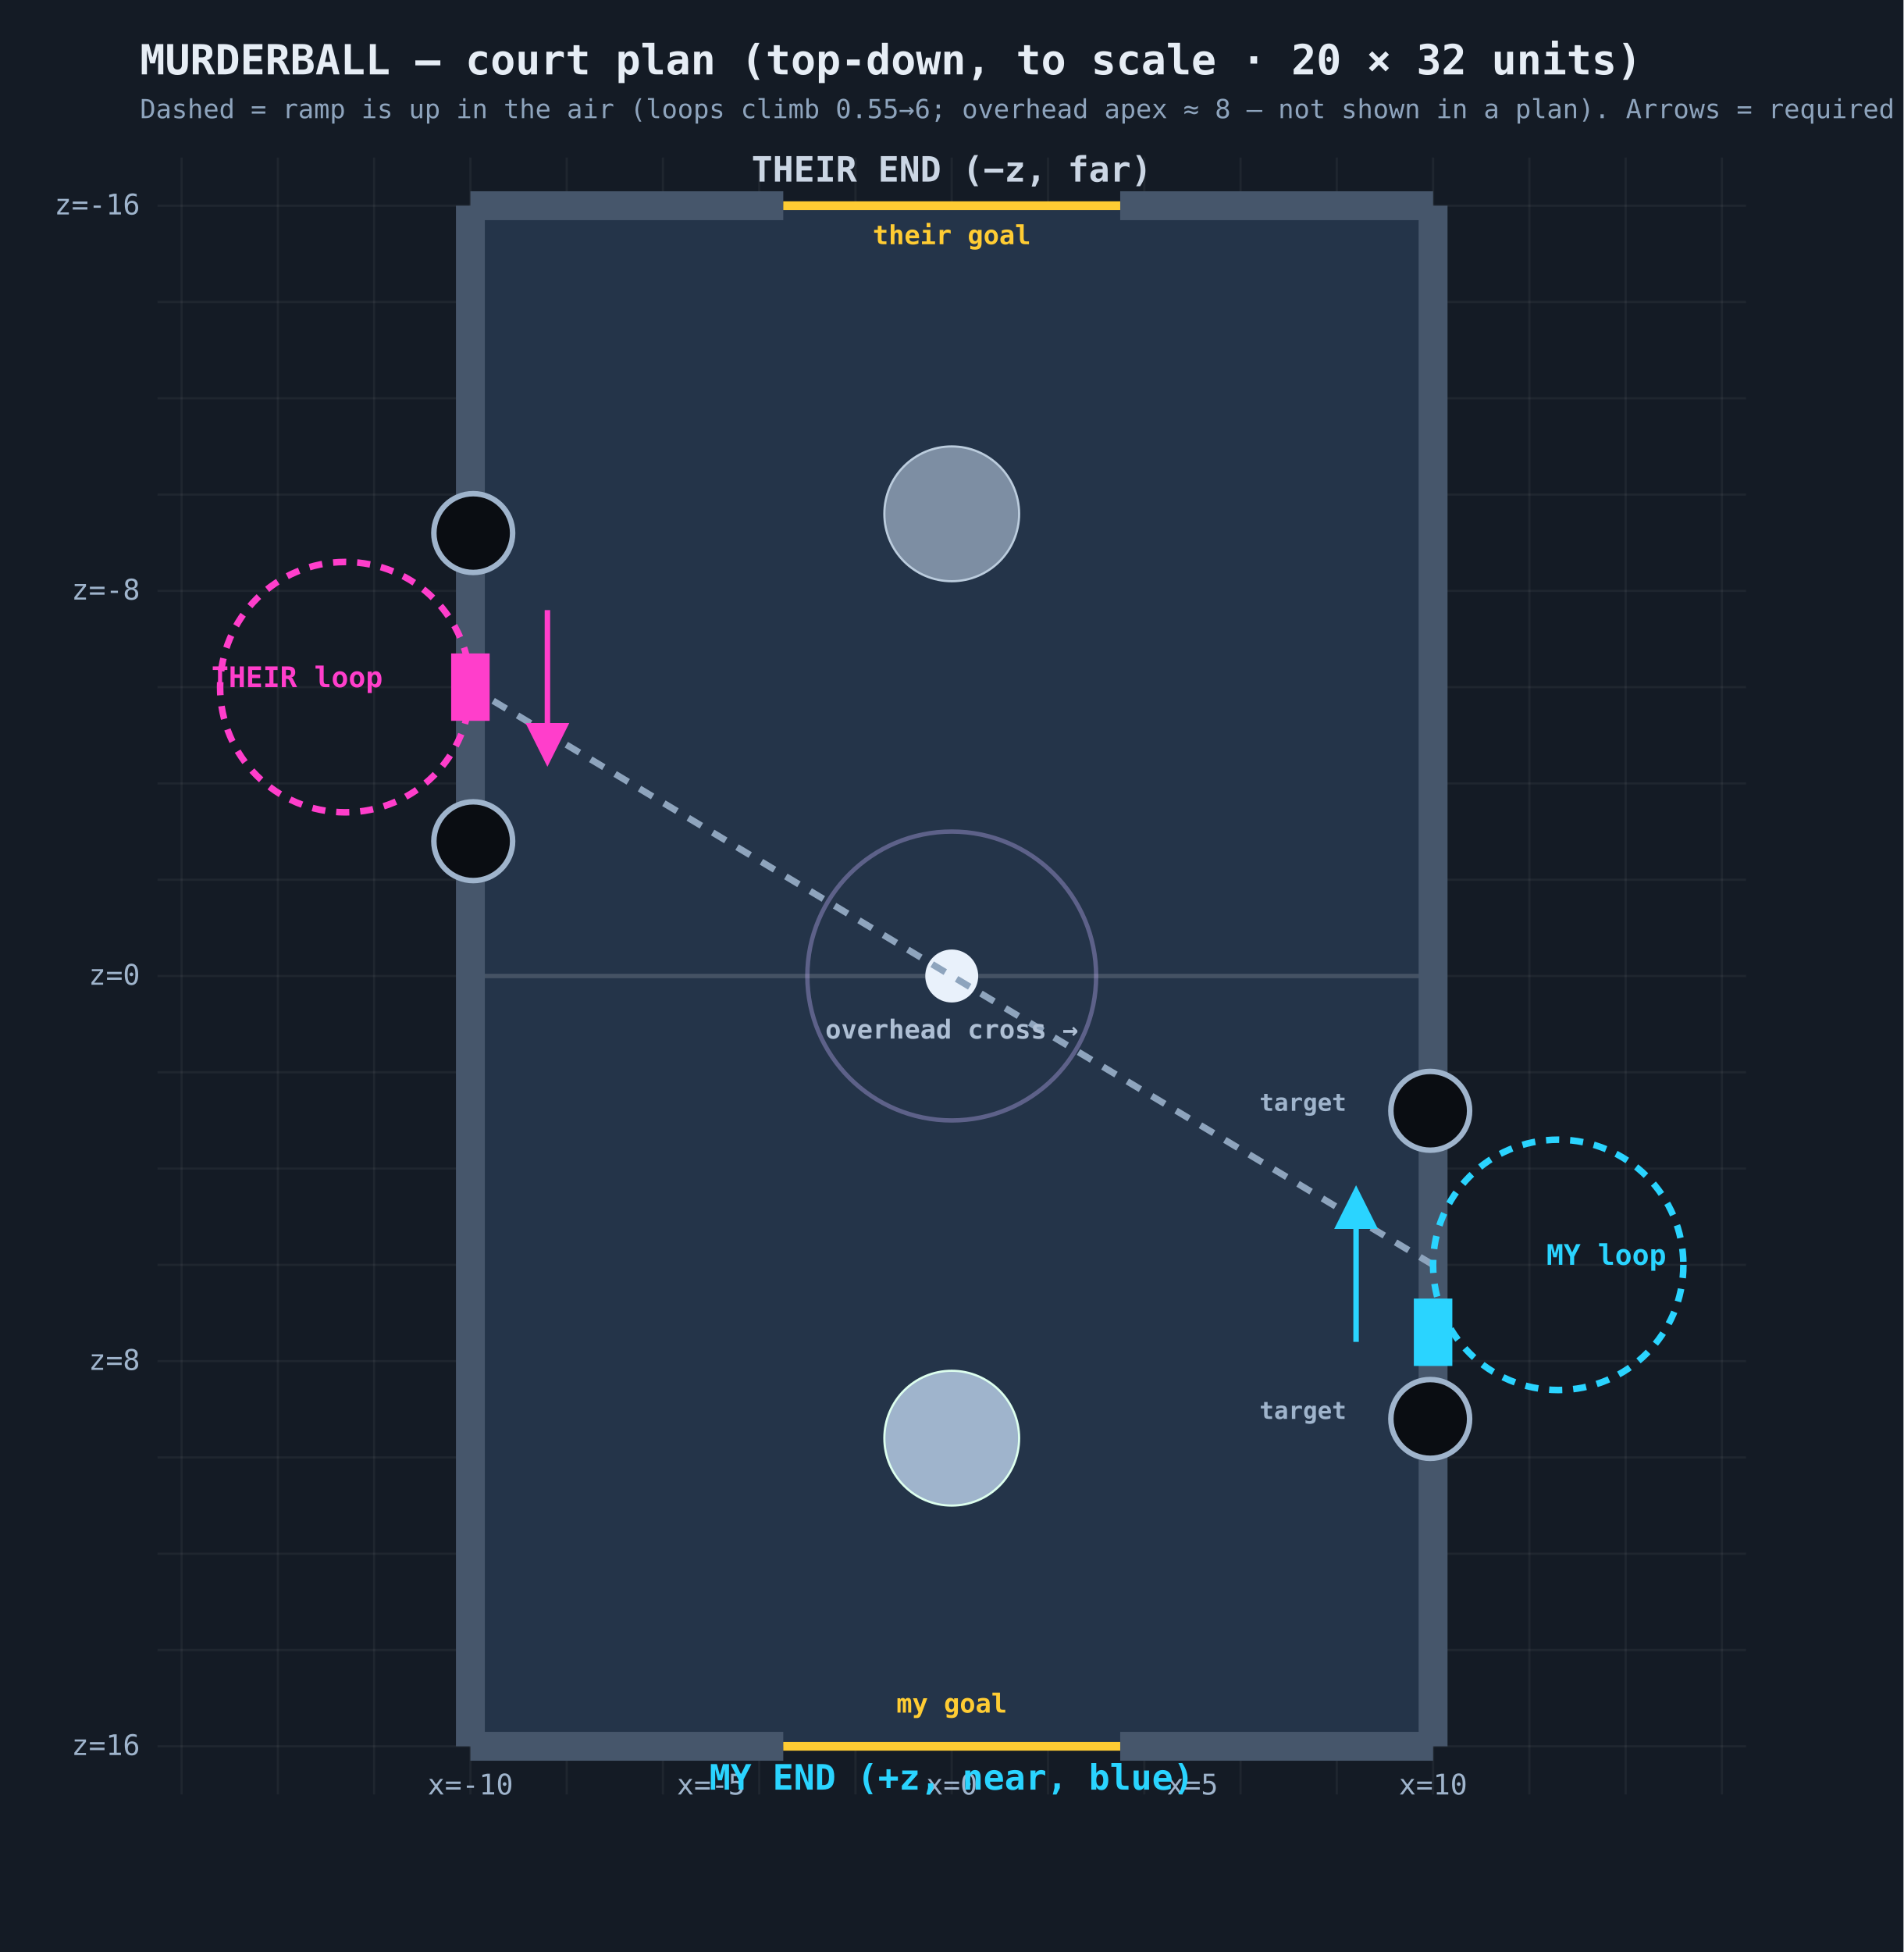
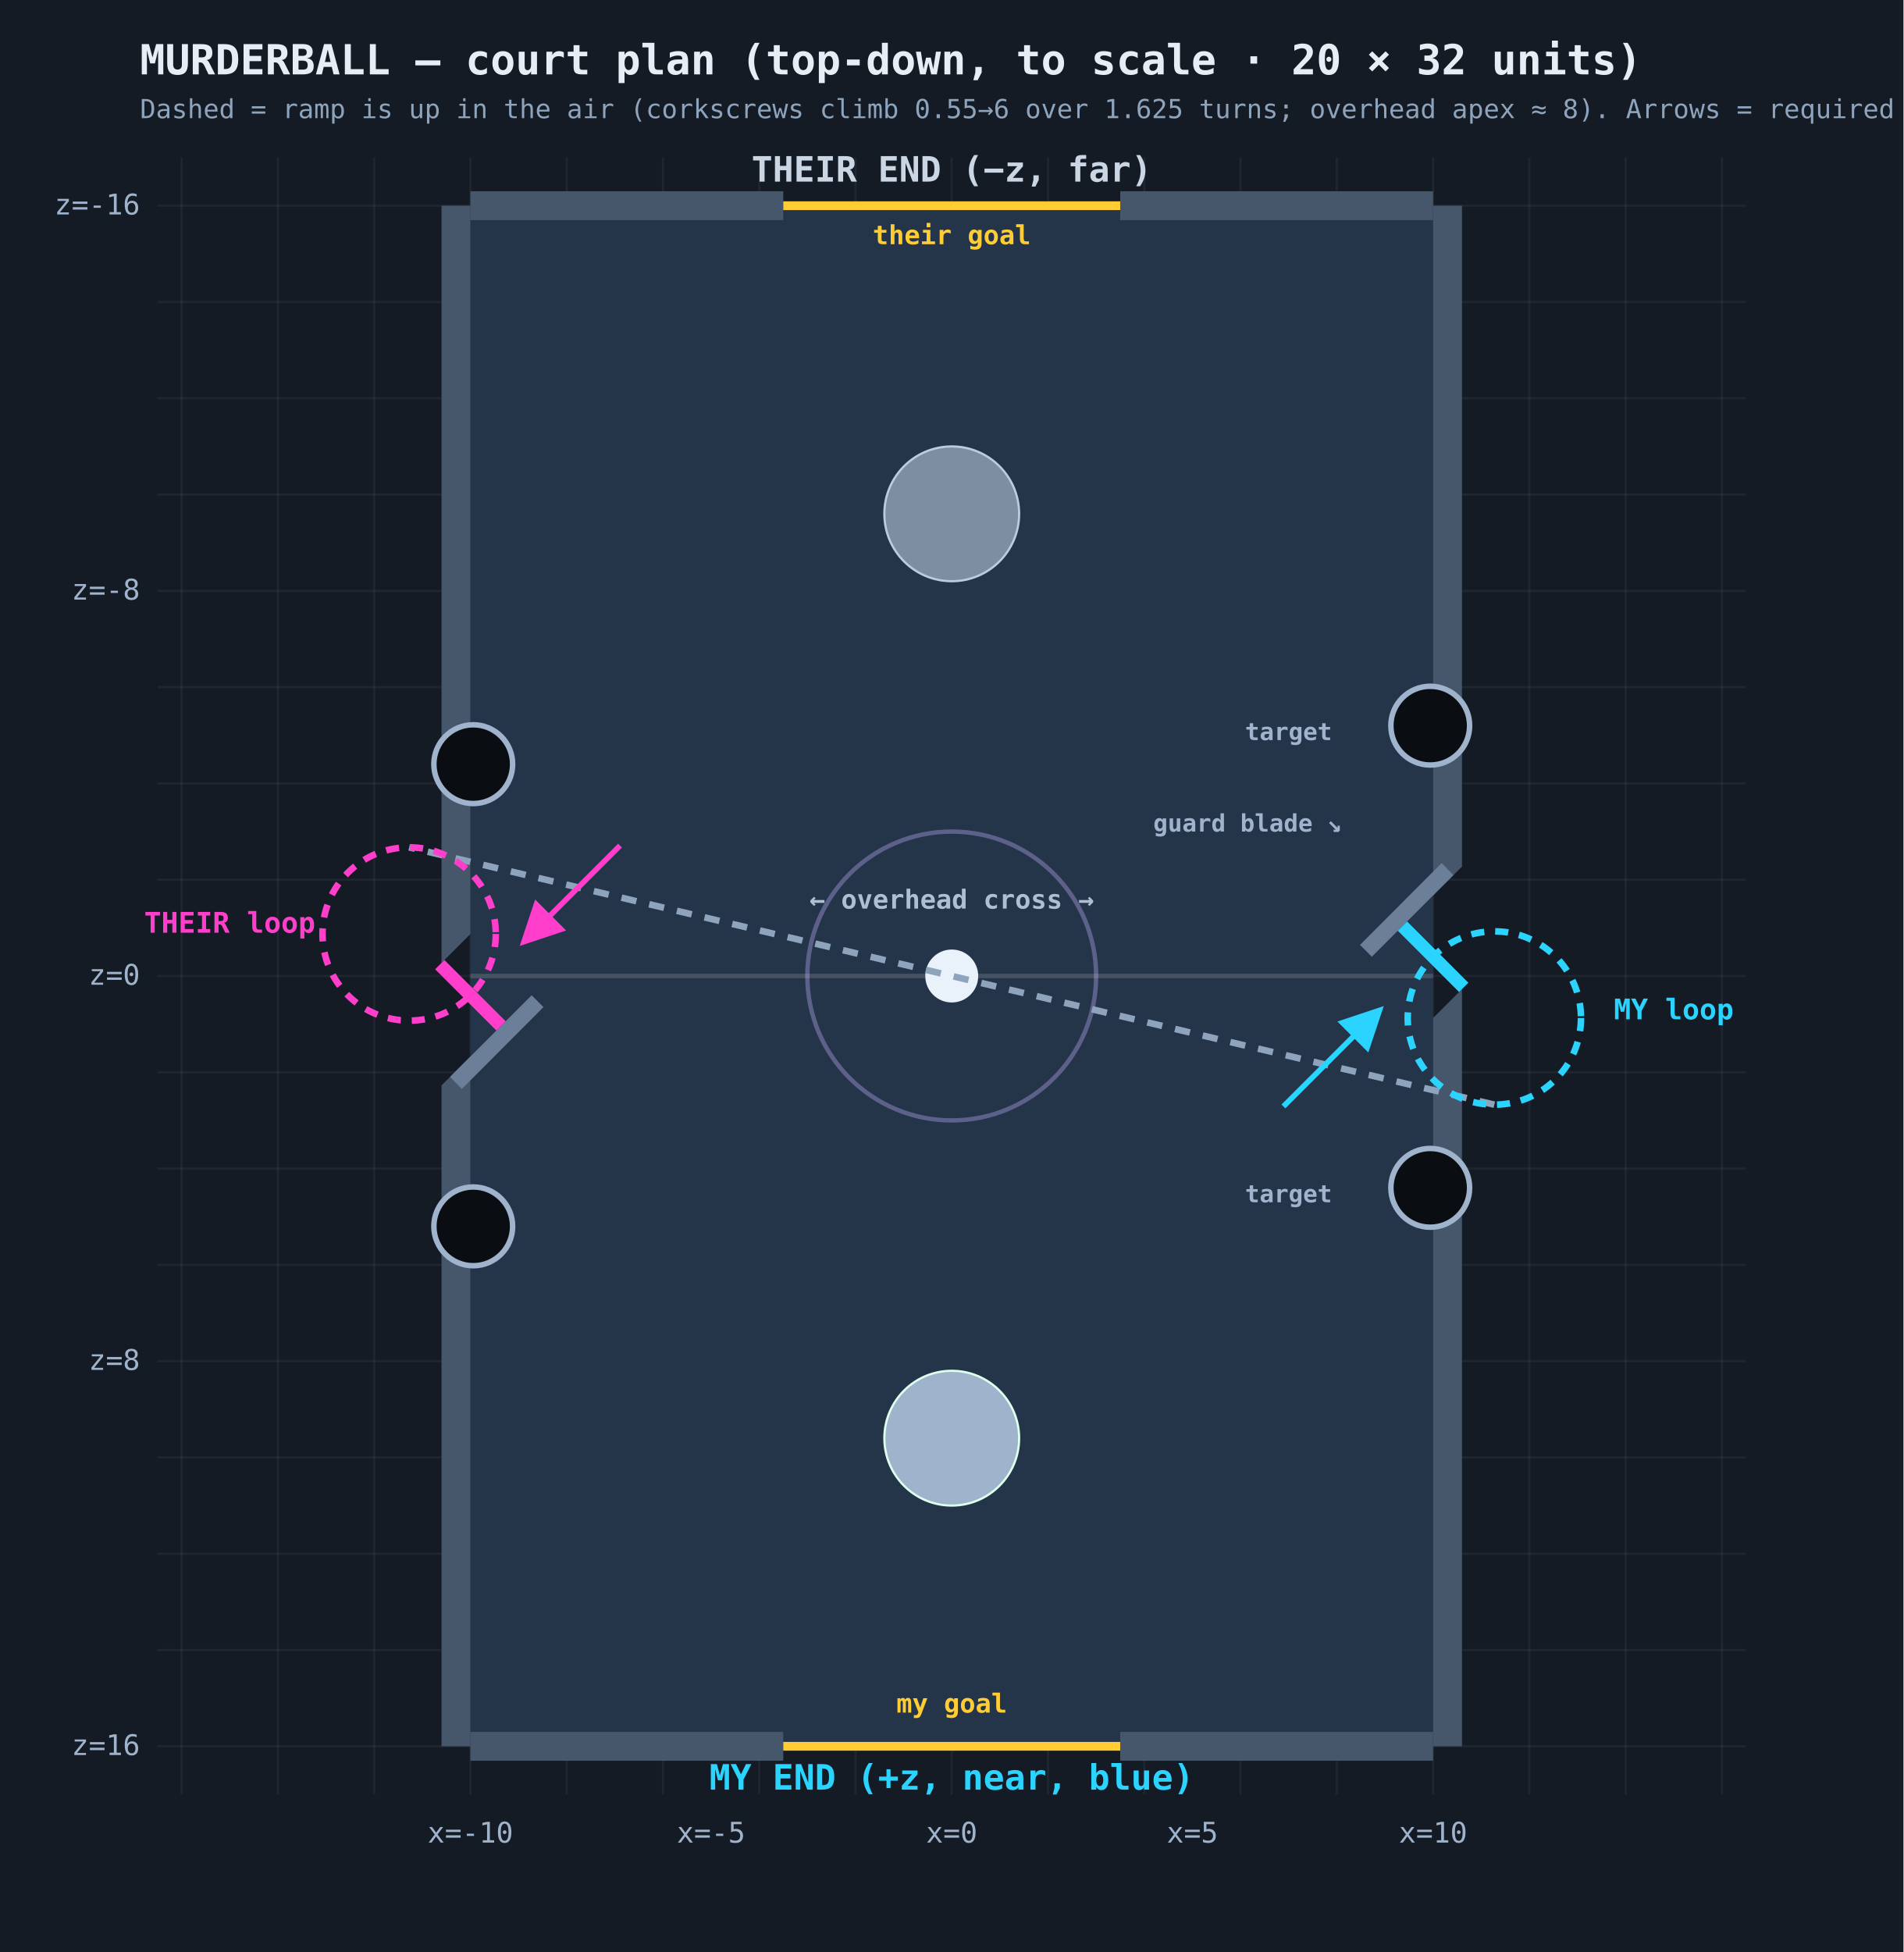
<svg xmlns="http://www.w3.org/2000/svg" width="870" height="892" viewBox="0 0 870 892" font-family="ui-monospace, Menlo, monospace">
  <rect x="0" y="0" width="870" height="892" fill="#141b25" />
  <line x1="83.0" y1="72.0" x2="83.0" y2="820.0" stroke="rgba(255,255,255,0.05)" />
  <line x1="127.0" y1="72.0" x2="127.0" y2="820.0" stroke="rgba(255,255,255,0.05)" />
  <line x1="171.0" y1="72.0" x2="171.0" y2="820.0" stroke="rgba(255,255,255,0.05)" />
  <line x1="215.0" y1="72.0" x2="215.0" y2="820.0" stroke="rgba(255,255,255,0.05)" />
  <line x1="259.0" y1="72.0" x2="259.0" y2="820.0" stroke="rgba(255,255,255,0.05)" />
  <line x1="303.0" y1="72.0" x2="303.0" y2="820.0" stroke="rgba(255,255,255,0.05)" />
  <line x1="347.0" y1="72.0" x2="347.0" y2="820.0" stroke="rgba(255,255,255,0.05)" />
  <line x1="391.0" y1="72.0" x2="391.0" y2="820.0" stroke="rgba(255,255,255,0.05)" />
  <line x1="435.0" y1="72.0" x2="435.0" y2="820.0" stroke="rgba(255,255,255,0.05)" />
  <line x1="479.0" y1="72.0" x2="479.0" y2="820.0" stroke="rgba(255,255,255,0.05)" />
  <line x1="523.0" y1="72.0" x2="523.0" y2="820.0" stroke="rgba(255,255,255,0.05)" />
  <line x1="567.0" y1="72.0" x2="567.0" y2="820.0" stroke="rgba(255,255,255,0.05)" />
  <line x1="611.0" y1="72.0" x2="611.0" y2="820.0" stroke="rgba(255,255,255,0.05)" />
  <line x1="655.0" y1="72.0" x2="655.0" y2="820.0" stroke="rgba(255,255,255,0.05)" />
  <line x1="699.0" y1="72.0" x2="699.0" y2="820.0" stroke="rgba(255,255,255,0.05)" />
  <line x1="743.0" y1="72.0" x2="743.0" y2="820.0" stroke="rgba(255,255,255,0.05)" />
  <line x1="787.0" y1="72.0" x2="787.0" y2="820.0" stroke="rgba(255,255,255,0.05)" />
  <line x1="72.0" y1="94.0" x2="798.0" y2="94.0" stroke="rgba(255,255,255,0.05)" />
  <line x1="72.0" y1="138.0" x2="798.0" y2="138.0" stroke="rgba(255,255,255,0.05)" />
  <line x1="72.0" y1="182.0" x2="798.0" y2="182.0" stroke="rgba(255,255,255,0.05)" />
  <line x1="72.0" y1="226.0" x2="798.0" y2="226.0" stroke="rgba(255,255,255,0.05)" />
  <line x1="72.0" y1="270.0" x2="798.0" y2="270.0" stroke="rgba(255,255,255,0.05)" />
  <line x1="72.0" y1="314.0" x2="798.0" y2="314.0" stroke="rgba(255,255,255,0.05)" />
  <line x1="72.0" y1="358.0" x2="798.0" y2="358.0" stroke="rgba(255,255,255,0.05)" />
  <line x1="72.0" y1="402.0" x2="798.0" y2="402.0" stroke="rgba(255,255,255,0.05)" />
  <line x1="72.0" y1="446.0" x2="798.0" y2="446.0" stroke="rgba(255,255,255,0.05)" />
  <line x1="72.0" y1="490.0" x2="798.0" y2="490.0" stroke="rgba(255,255,255,0.05)" />
  <line x1="72.0" y1="534.0" x2="798.0" y2="534.0" stroke="rgba(255,255,255,0.05)" />
  <line x1="72.0" y1="578.0" x2="798.0" y2="578.0" stroke="rgba(255,255,255,0.05)" />
  <line x1="72.0" y1="622.0" x2="798.0" y2="622.0" stroke="rgba(255,255,255,0.05)" />
  <line x1="72.0" y1="666.0" x2="798.0" y2="666.0" stroke="rgba(255,255,255,0.05)" />
  <line x1="72.0" y1="710.0" x2="798.0" y2="710.0" stroke="rgba(255,255,255,0.05)" />
  <line x1="72.0" y1="754.0" x2="798.0" y2="754.0" stroke="rgba(255,255,255,0.05)" />
  <line x1="72.0" y1="798.0" x2="798.0" y2="798.0" stroke="rgba(255,255,255,0.05)" />
  <rect x="215.0" y="94.0" width="440.0" height="704.0" fill="#243449" stroke="none" />
  <line x1="215.0" y1="446.0" x2="655.0" y2="446.0" stroke="rgba(255,255,255,0.15)" stroke-width="2" />
  <circle cx="435.0" cy="446.0" r="66.0" fill="none" stroke="rgba(200,180,255,0.35)" stroke-width="2" />
  <circle cx="435.0" cy="446.0" r="12.1" fill="#e9f1fb" />
-   <rect x="208.4" y="94.0" width="13.2" height="704.0" fill="#46566b" />
-   <rect x="648.4" y="94.0" width="13.2" height="704.0" fill="#46566b" />
+   <polygon points="655.0,94.0 655.0,409.2 668.2,396.0 668.2,94.0" fill="#46566b" />
+   <polygon points="655.0,465.2 655.0,798.0 668.2,798.0 668.2,452.0" fill="#46566b" />
+   <polygon points="621.6,431.8 627.0,437.2 664.3,399.9 658.9,394.4" fill="#6b7f99" />
+   <polygon points="215.0,798.0 215.0,482.8 201.8,496.0 201.8,798.0" fill="#46566b" />
+   <polygon points="215.0,426.8 215.0,94.0 201.8,94.0 201.8,440.0" fill="#46566b" />
+   <polygon points="248.4,460.2 243.0,454.8 205.7,492.1 211.1,497.6" fill="#6b7f99" />
  <rect x="215.0" y="87.4" width="143.0" height="13.2" fill="#46566b" />
  <rect x="512.0" y="87.4" width="143.0" height="13.2" fill="#46566b" />
  <line x1="358.0" y1="94.0" x2="512.0" y2="94.0" stroke="#ffcc33" stroke-width="4" />
  <rect x="215.0" y="791.4" width="143.0" height="13.2" fill="#46566b" />
  <rect x="512.0" y="791.4" width="143.0" height="13.2" fill="#46566b" />
  <line x1="358.0" y1="798.0" x2="512.0" y2="798.0" stroke="#ffcc33" stroke-width="4" />
-   <line x1="655.0" y1="578.0" x2="215.0" y2="314.0" stroke="#8ea4bd" stroke-width="3" stroke-dasharray="7 6" />
-   <circle cx="712.2" cy="578.0" r="57.2" fill="none" stroke="#2ad4ff" stroke-width="3" stroke-dasharray="6 5" />
-   <circle cx="157.8" cy="314.0" r="57.2" fill="none" stroke="#ff3ecb" stroke-width="3" stroke-dasharray="6 5" />
-   <rect x="646.2" y="593.4" width="17.6" height="30.8" fill="#2ad4ff" />
-   <rect x="206.2" y="298.6" width="17.6" height="30.8" fill="#ff3ecb" />
-   <path d="M 619.8 613.2 L 619.8 551.6" stroke="#2ad4ff" stroke-width="2.5" marker-end="url(#ab)" />
-   <path d="M 250.2 278.8 L 250.2 340.4" stroke="#ff3ecb" stroke-width="2.5" marker-end="url(#ap)" />
-   <circle cx="653.7" cy="507.6" r="18.0" fill="#0a0d12" stroke="#9fb4cc" stroke-width="2.5" />
-   <circle cx="653.7" cy="648.4" r="18.0" fill="#0a0d12" stroke="#9fb4cc" stroke-width="2.5" />
-   <circle cx="216.3" cy="384.4" r="18.0" fill="#0a0d12" stroke="#9fb4cc" stroke-width="2.5" />
-   <circle cx="216.3" cy="243.6" r="18.0" fill="#0a0d12" stroke="#9fb4cc" stroke-width="2.5" />
+   <line x1="683.0" y1="504.8" x2="187.0" y2="387.2" stroke="#8ea4bd" stroke-width="3" stroke-dasharray="7 6" />
+   <circle cx="683.0" cy="465.2" r="39.6" fill="none" stroke="#2ad4ff" stroke-width="3" stroke-dasharray="6 5" />
+   <circle cx="187.0" cy="426.8" r="39.6" fill="none" stroke="#ff3ecb" stroke-width="3" stroke-dasharray="6 5" />
+   <line x1="641.0" y1="423.2" x2="669.0" y2="451.2" stroke="#2ad4ff" stroke-width="6" />
+   <path d="M 586.6 505.6 L 625.4 466.8" stroke="#2ad4ff" stroke-width="2.5" marker-end="url(#ab)" />
+   <line x1="229.0" y1="468.8" x2="201.0" y2="440.8" stroke="#ff3ecb" stroke-width="6" />
+   <path d="M 283.4 386.4 L 244.6 425.2" stroke="#ff3ecb" stroke-width="2.5" marker-end="url(#ap)" />
+   <circle cx="653.7" cy="331.6" r="18.0" fill="#0a0d12" stroke="#9fb4cc" stroke-width="2.5" />
+   <circle cx="653.7" cy="542.8" r="18.0" fill="#0a0d12" stroke="#9fb4cc" stroke-width="2.5" />
+   <circle cx="216.3" cy="349.2" r="18.0" fill="#0a0d12" stroke="#9fb4cc" stroke-width="2.5" />
+   <circle cx="216.3" cy="560.4" r="18.0" fill="#0a0d12" stroke="#9fb4cc" stroke-width="2.5" />
  <circle cx="435.0" cy="657.2" r="30.8" fill="#9fb4cc" stroke="#dfe" stroke-width="1" />
  <circle cx="435.0" cy="234.8" r="30.8" fill="#7d8ea3" stroke="#bcd" stroke-width="1" />
-   <text x="215.0" y="820.022" fill="#9fb4cc" font-size="13" text-anchor="middle">x=-10</text>
-   <text x="325.0" y="820.022" fill="#9fb4cc" font-size="13" text-anchor="middle">x=-5</text>
-   <text x="435.0" y="820.022" fill="#9fb4cc" font-size="13" text-anchor="middle">x=0</text>
-   <text x="545.0" y="820.022" fill="#9fb4cc" font-size="13" text-anchor="middle">x=5</text>
-   <text x="655.0" y="820.022" fill="#9fb4cc" font-size="13" text-anchor="middle">x=10</text>
+   <text x="215.0" y="842" fill="#9fb4cc" font-size="13" text-anchor="middle">x=-10</text>
+   <text x="325.0" y="842" fill="#9fb4cc" font-size="13" text-anchor="middle">x=-5</text>
+   <text x="435.0" y="842" fill="#9fb4cc" font-size="13" text-anchor="middle">x=0</text>
+   <text x="545.0" y="842" fill="#9fb4cc" font-size="13" text-anchor="middle">x=5</text>
+   <text x="655.0" y="842" fill="#9fb4cc" font-size="13" text-anchor="middle">x=10</text>
  <text x="64" y="98" fill="#9fb4cc" font-size="13" text-anchor="end">z=-16</text>
  <text x="64" y="274" fill="#9fb4cc" font-size="13" text-anchor="end">z=-8</text>
  <text x="64" y="450" fill="#9fb4cc" font-size="13" text-anchor="end">z=0</text>
  <text x="64" y="626" fill="#9fb4cc" font-size="13" text-anchor="end">z=8</text>
  <text x="64" y="802" fill="#9fb4cc" font-size="13" text-anchor="end">z=16</text>
  <text x="435.0" y="83.0" fill="#cbd6e4" font-size="16" text-anchor="middle" font-weight="700">THEIR END  (−z, far)</text>
  <text x="435.0" y="817.8" fill="#2ad4ff" font-size="16" text-anchor="middle" font-weight="700">MY END  (+z, near, blue)</text>
  <text x="435.0" y="111.6" fill="#ffcc33" font-size="12" text-anchor="middle" font-weight="700">their goal</text>
  <text x="435.0" y="782.6" fill="#ffcc33" font-size="12" text-anchor="middle" font-weight="700">my goal</text>
-   <text x="734.2" y="578.0" fill="#2ad4ff" font-size="13" text-anchor="middle" font-weight="700">MY loop</text>
-   <text x="135.8" y="314.0" fill="#ff3ecb" font-size="13" text-anchor="middle" font-weight="700">THEIR loop</text>
-   <text x="435.0" y="474.6" fill="#aebfd4" font-size="12" text-anchor="middle" font-weight="700">overhead cross →</text>
-   <text x="615.4" y="507.6" fill="#9fb4cc" font-size="11" text-anchor="end" font-weight="700">target</text>
-   <text x="615.4" y="648.4" fill="#9fb4cc" font-size="11" text-anchor="end" font-weight="700">target</text>
+   <text x="765.0" y="465.8" fill="#2ad4ff" font-size="13" text-anchor="middle" font-weight="700">MY loop</text>
+   <text x="105.0" y="426.2" fill="#ff3ecb" font-size="13" text-anchor="middle" font-weight="700">THEIR loop</text>
+   <text x="435.0" y="415.2" fill="#aebfd4" font-size="12" text-anchor="middle" font-weight="700">← overhead cross →</text>
+   <text x="608.8" y="338.2" fill="#9fb4cc" font-size="11" text-anchor="end" font-weight="700">target</text>
+   <text x="608.8" y="549.4" fill="#9fb4cc" font-size="11" text-anchor="end" font-weight="700">target</text>
+   <text x="613.2" y="380.0" fill="#9fb4cc" font-size="11" text-anchor="end" font-weight="700">guard blade ↘</text>
  <text x="64" y="34" fill="#e6edf5" font-size="19" font-weight="700">MURDERBALL — court plan (top-down, to scale · 20 × 32 units)</text>
-   <text x="64" y="54" fill="#8ea4bd" font-size="12">Dashed = ramp is up in the air (loops climb 0.55→6; overhead apex ≈ 8 — not shown in a plan). Arrows = required entry direction.</text>
+   <text x="64" y="54" fill="#8ea4bd" font-size="12">Dashed = ramp is up in the air (corkscrews climb 0.55→6 over 1.625 turns; overhead apex ≈ 8). Arrows = required entry direction; the guard blade turns away anything arriving the other way.</text>
  <defs>
    <marker id="ab" markerWidth="9" markerHeight="9" refX="4" refY="4" orient="auto">
      <path d="M0,0 L8,4 L0,8 z" fill="#2ad4ff" />
    </marker>
    <marker id="ap" markerWidth="9" markerHeight="9" refX="4" refY="4" orient="auto">
      <path d="M0,0 L8,4 L0,8 z" fill="#ff3ecb" />
    </marker>
  </defs>
</svg>
